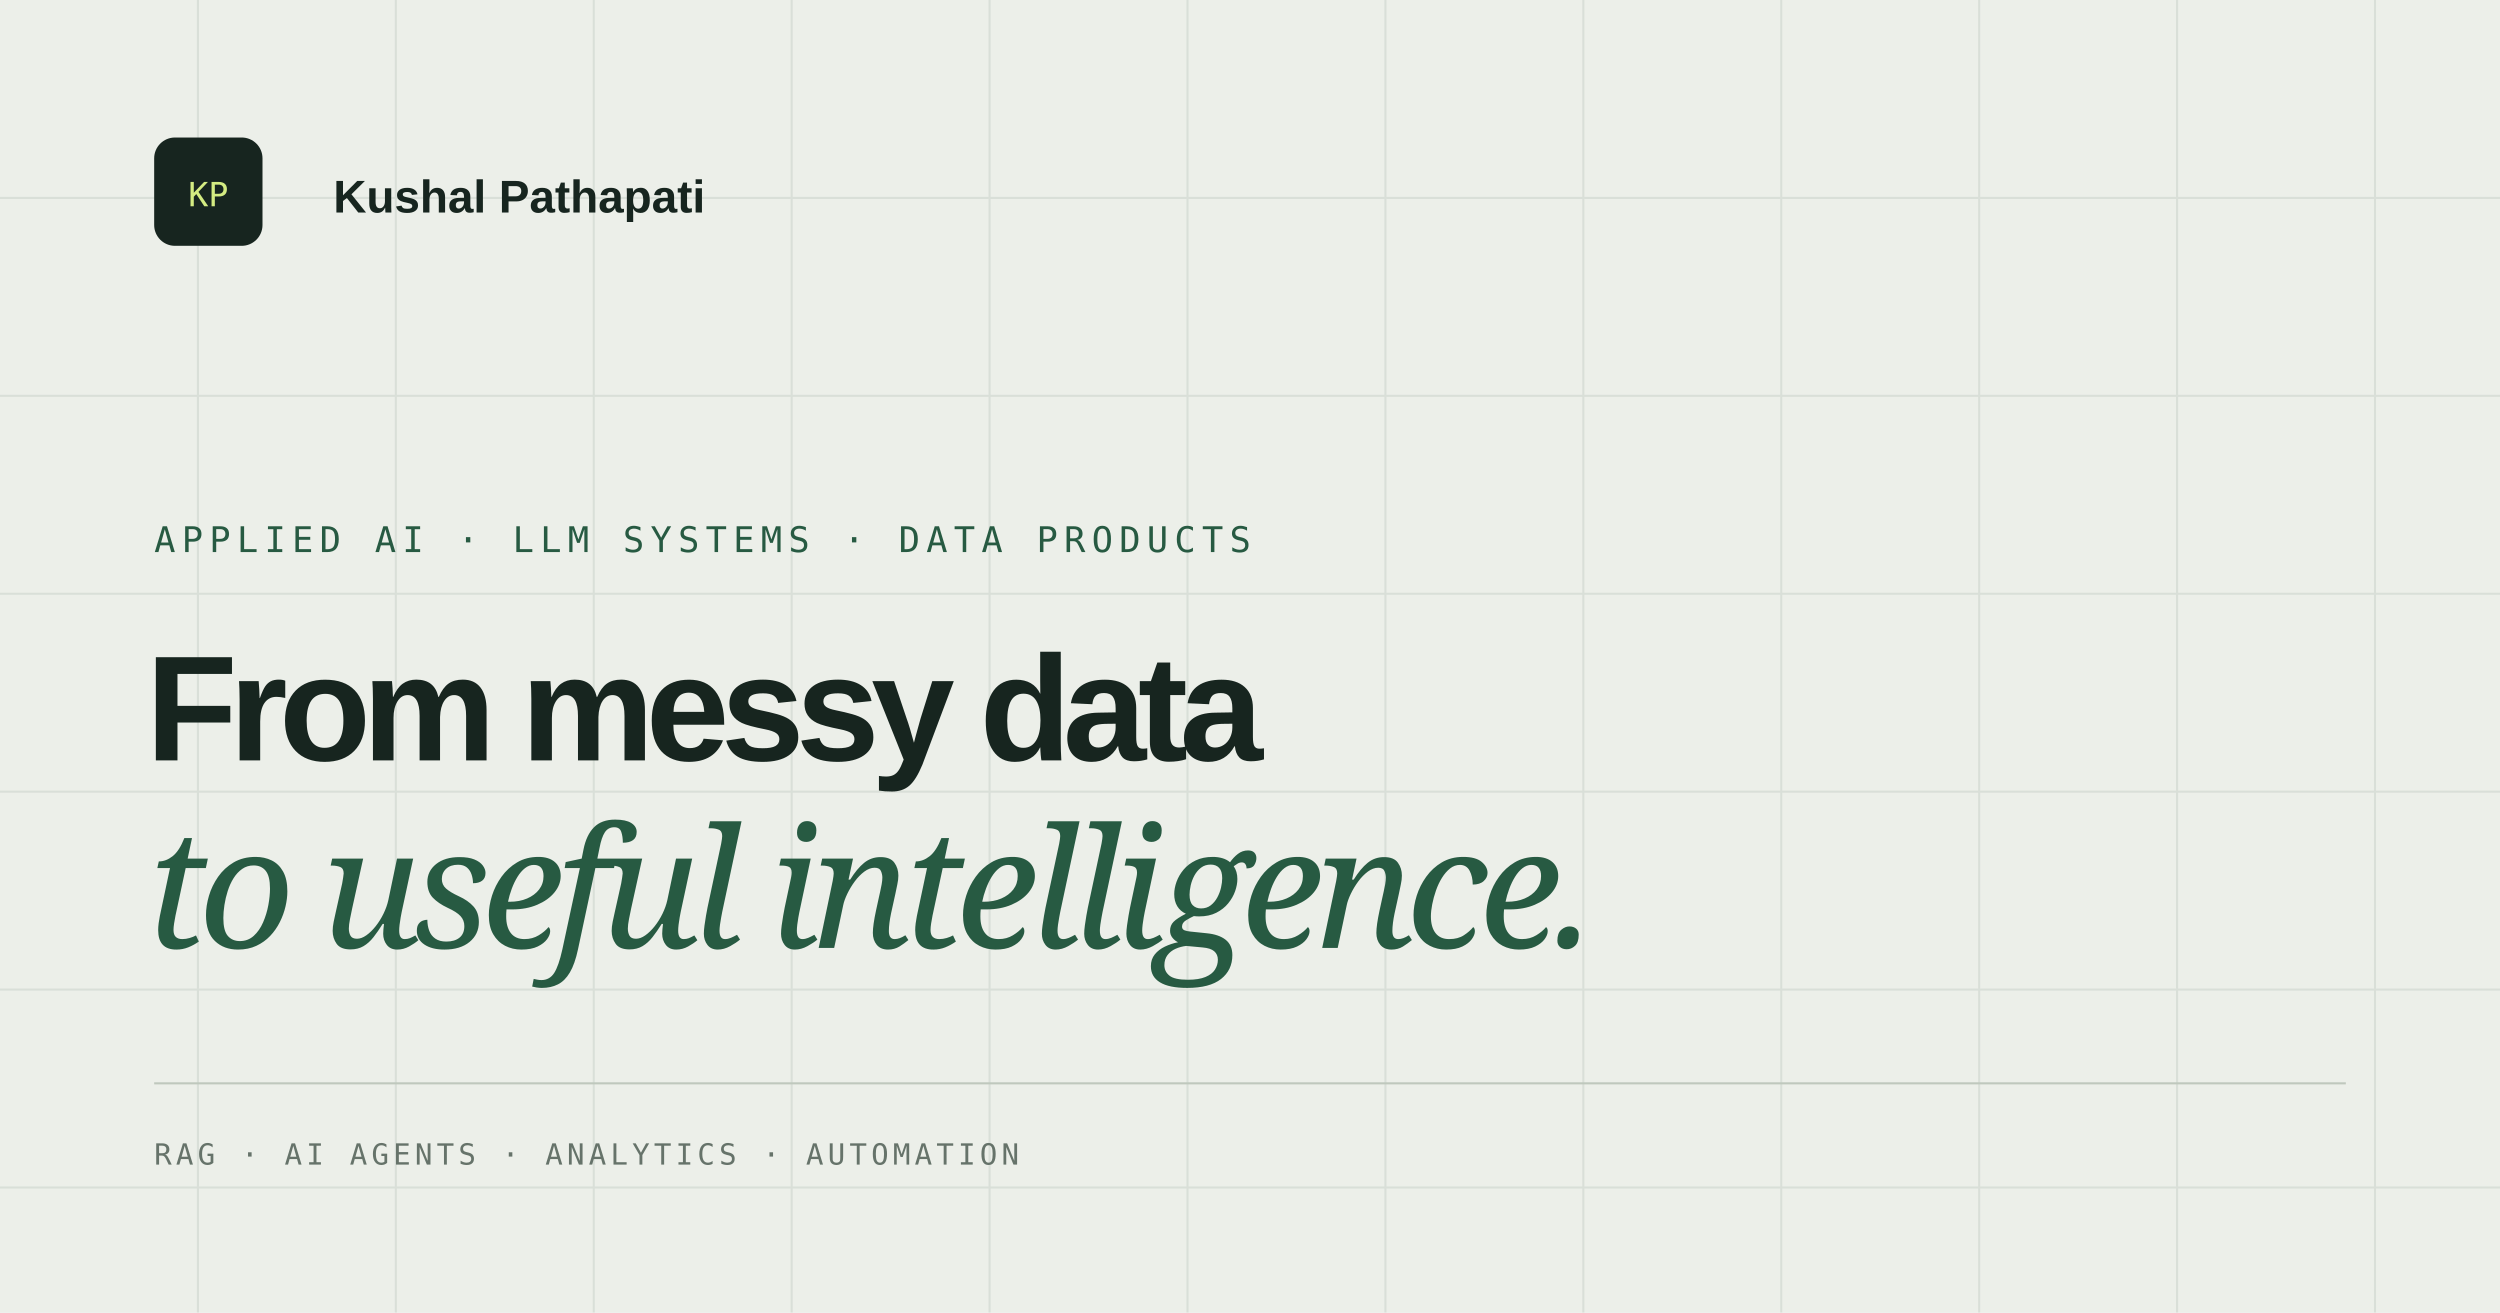
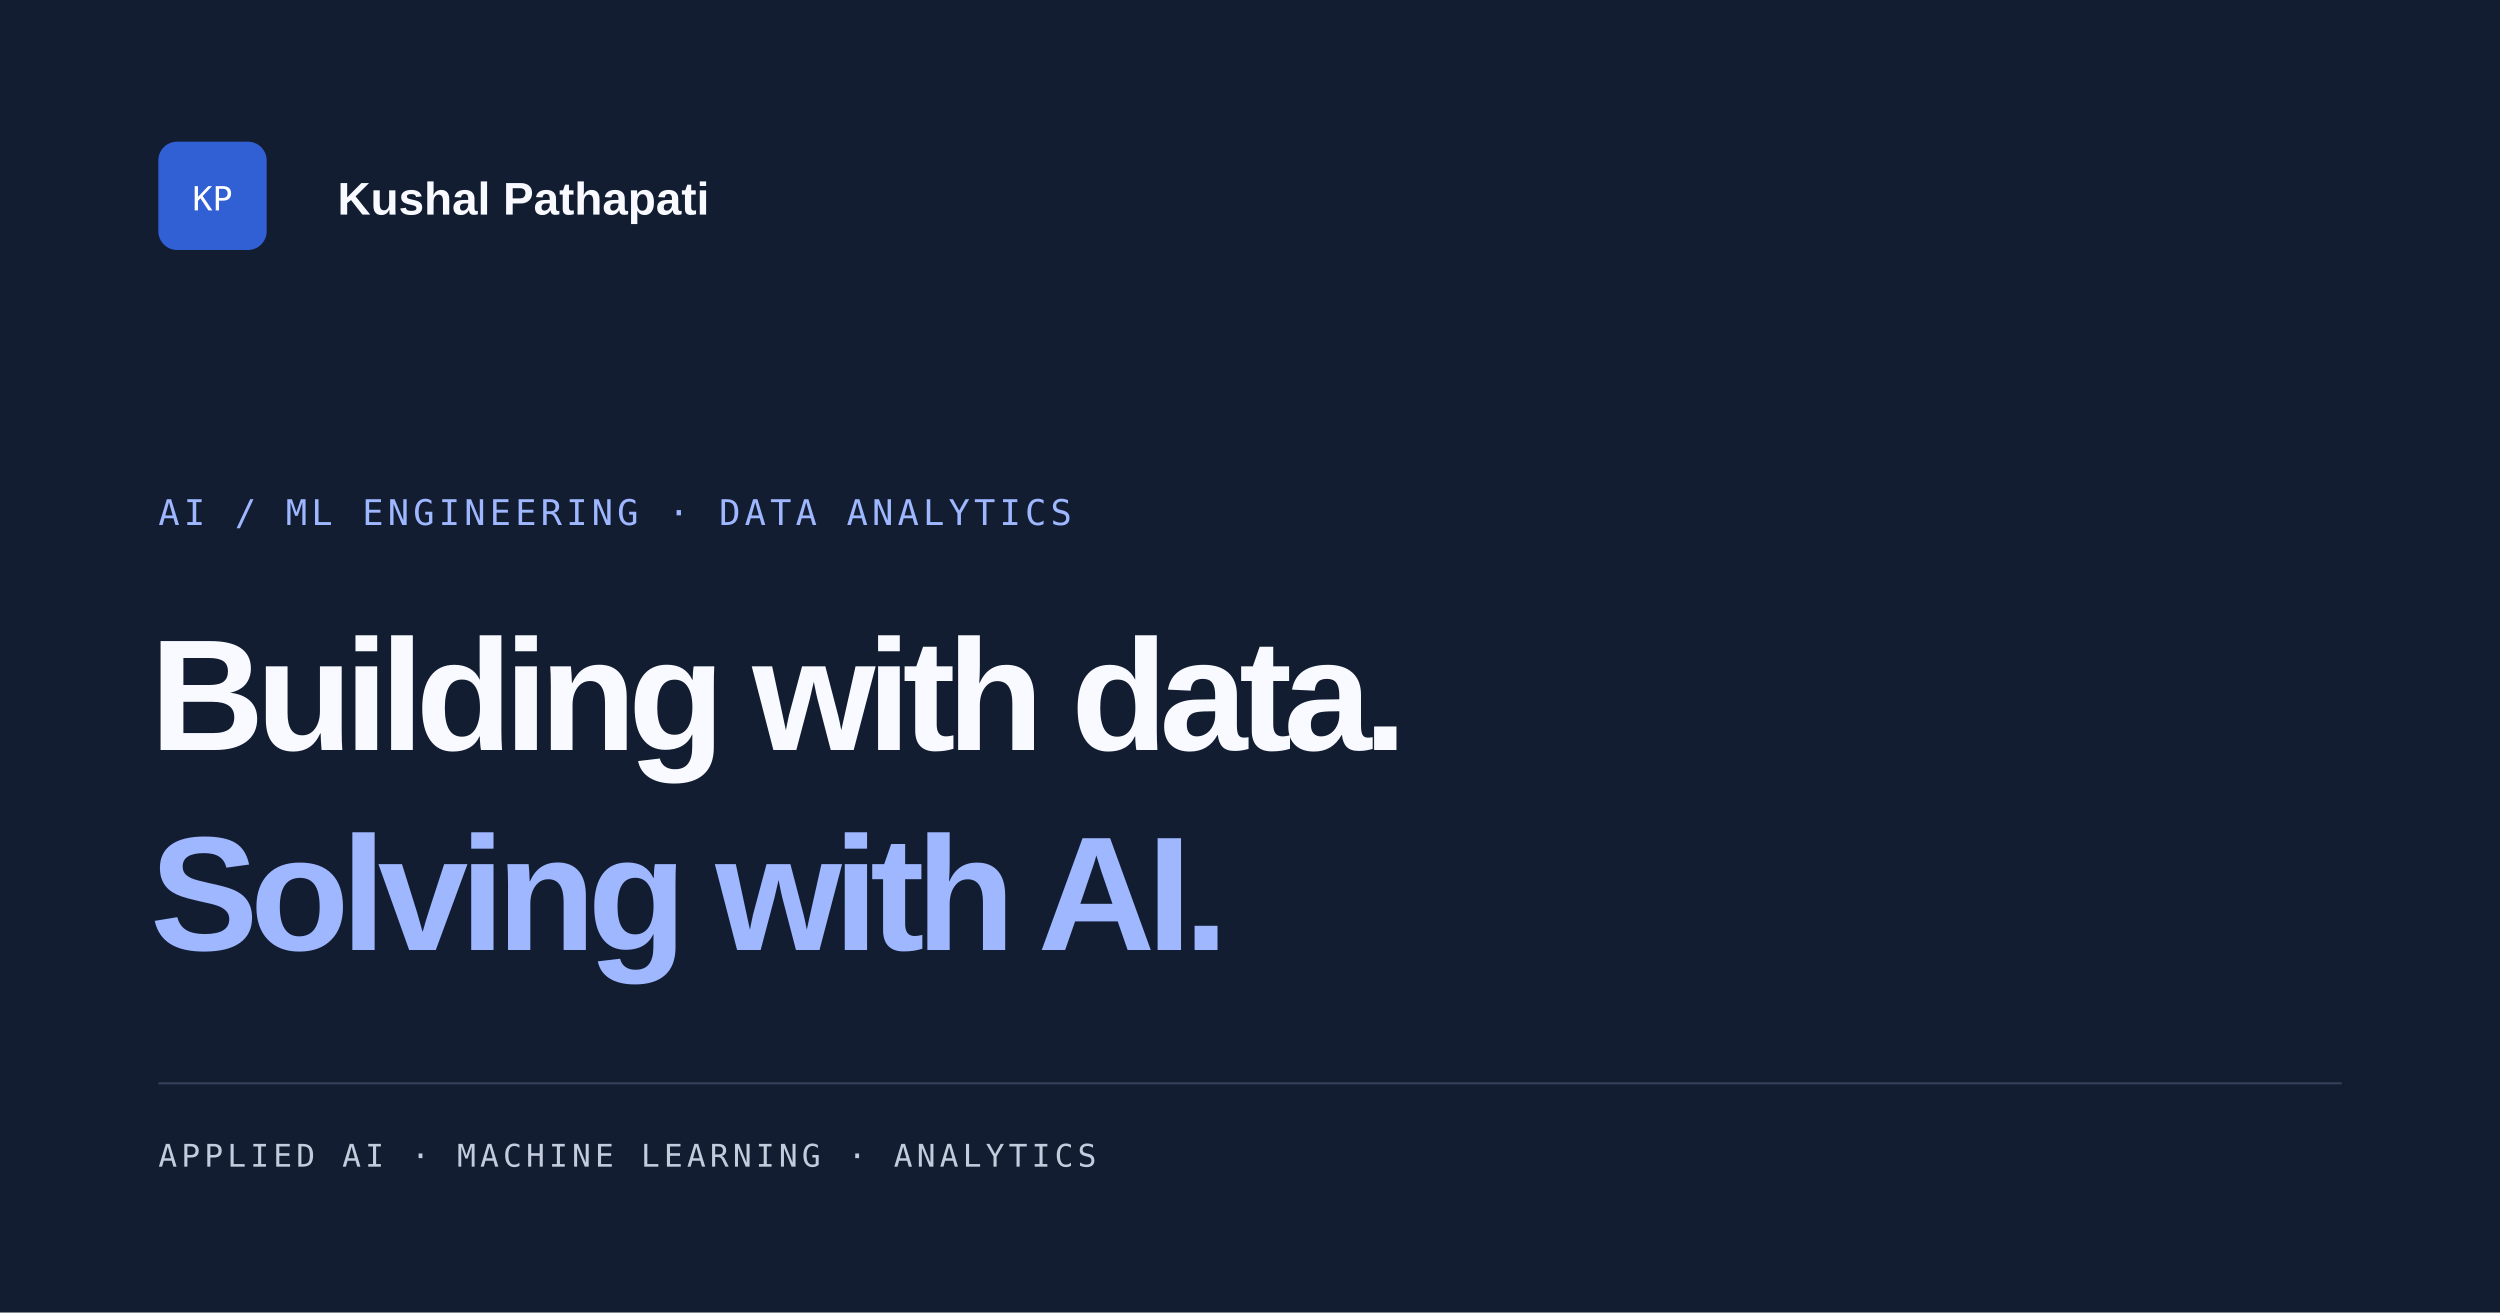
<svg xmlns="http://www.w3.org/2000/svg" width="1200" height="630" viewBox="0 0 1200 630">
-   <rect width="1200" height="630" fill="#ecefe9" />
-   <path d="M0 95h1200M0 190h1200M0 285h1200M0 380h1200M0 475h1200M0 570h1200M95 0v630M190 0v630M285 0v630M380 0v630M475 0v630M570 0v630M665 0v630M760 0v630M855 0v630M950 0v630M1045 0v630M1140 0v630" stroke="#d9dfd8" stroke-width="1" />
-   <rect x="74" y="66" width="52" height="52" rx="10" fill="#17251f" />
-   <text x="100" y="99" text-anchor="middle" fill="#d4ec82" font-family="monospace" font-size="16">KP</text>
-   <text x="160" y="102" fill="#17251f" font-family="Arial,sans-serif" font-size="22" font-weight="700">Kushal Pathapati</text>
-   <text x="74" y="265" fill="#275a42" font-family="monospace" font-size="17" letter-spacing="3">APPLIED AI · LLM SYSTEMS · DATA PRODUCTS</text>
-   <text x="70" y="365" fill="#17251f" font-family="Arial,sans-serif" font-size="72" font-weight="700" letter-spacing="-4">From messy data</text>
-   <text x="70" y="455" fill="#275a42" font-family="Georgia,serif" font-size="80" font-style="italic" letter-spacing="-4">to useful intelligence.</text>
-   <path d="M74 520h1052" stroke="#bfc8bd" />
-   <text x="74" y="559" fill="#66736a" font-family="monospace" font-size="14" letter-spacing="2">RAG · AI AGENTS · ANALYTICS · AUTOMATION</text>
+   <rect width="1200" height="630" fill="#121d32" />
+   <rect x="76" y="68" width="52" height="52" rx="9" fill="#315fd4" />
+   <text x="102" y="101" text-anchor="middle" fill="#ffffff" font-family="monospace" font-size="16">KP</text>
+   <text x="162" y="103" fill="#f8faff" font-family="Arial,sans-serif" font-size="22" font-weight="700">Kushal Pathapati</text>
+   <text x="76" y="252" fill="#9eb7ff" font-family="monospace" font-size="17" letter-spacing="2">AI / ML ENGINEERING · DATA ANALYTICS</text>
+   <text x="72" y="360" fill="#f8faff" font-family="Arial,sans-serif" font-size="76" font-weight="700" letter-spacing="-4">Building with data.</text>
+   <text x="72" y="456" fill="#9eb7ff" font-family="Arial,sans-serif" font-size="78" font-weight="700" letter-spacing="-4">Solving with AI.</text>
+   <path d="M76 520h1048" stroke="#34415a" />
+   <text x="76" y="560" fill="#c3ccdc" font-family="monospace" font-size="15" letter-spacing="2">APPLIED AI · MACHINE LEARNING · ANALYTICS</text>
</svg>
